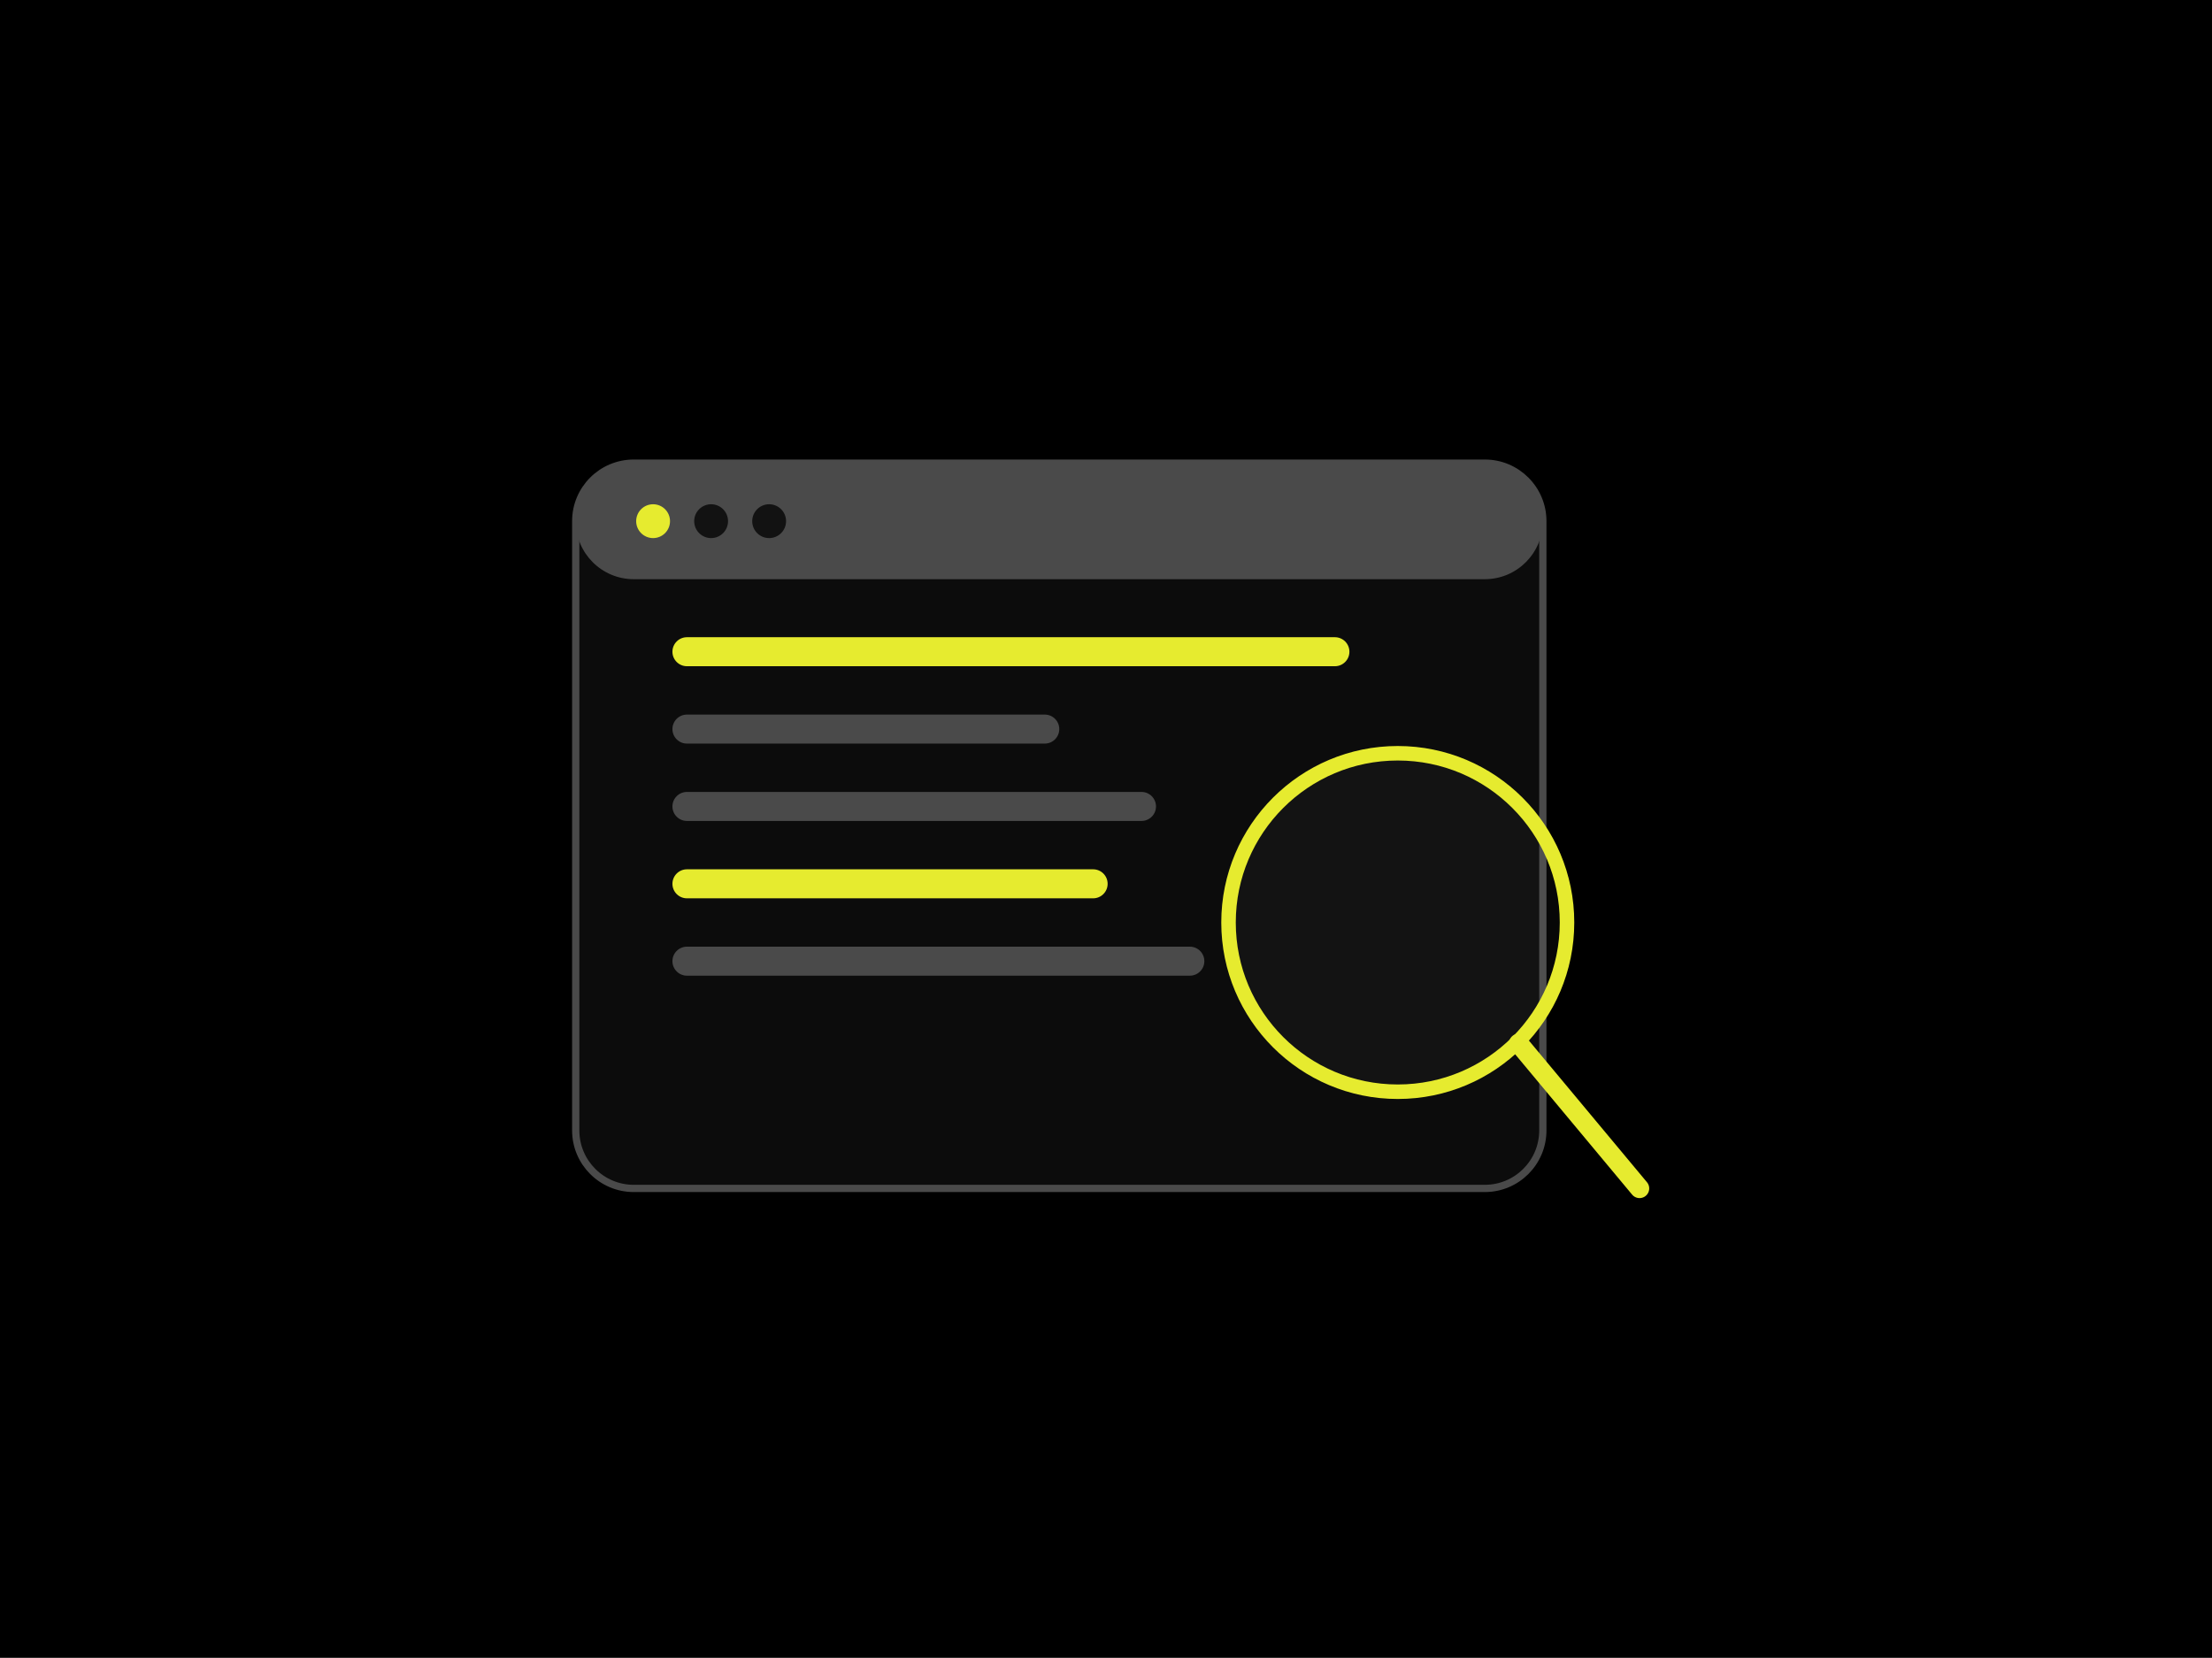
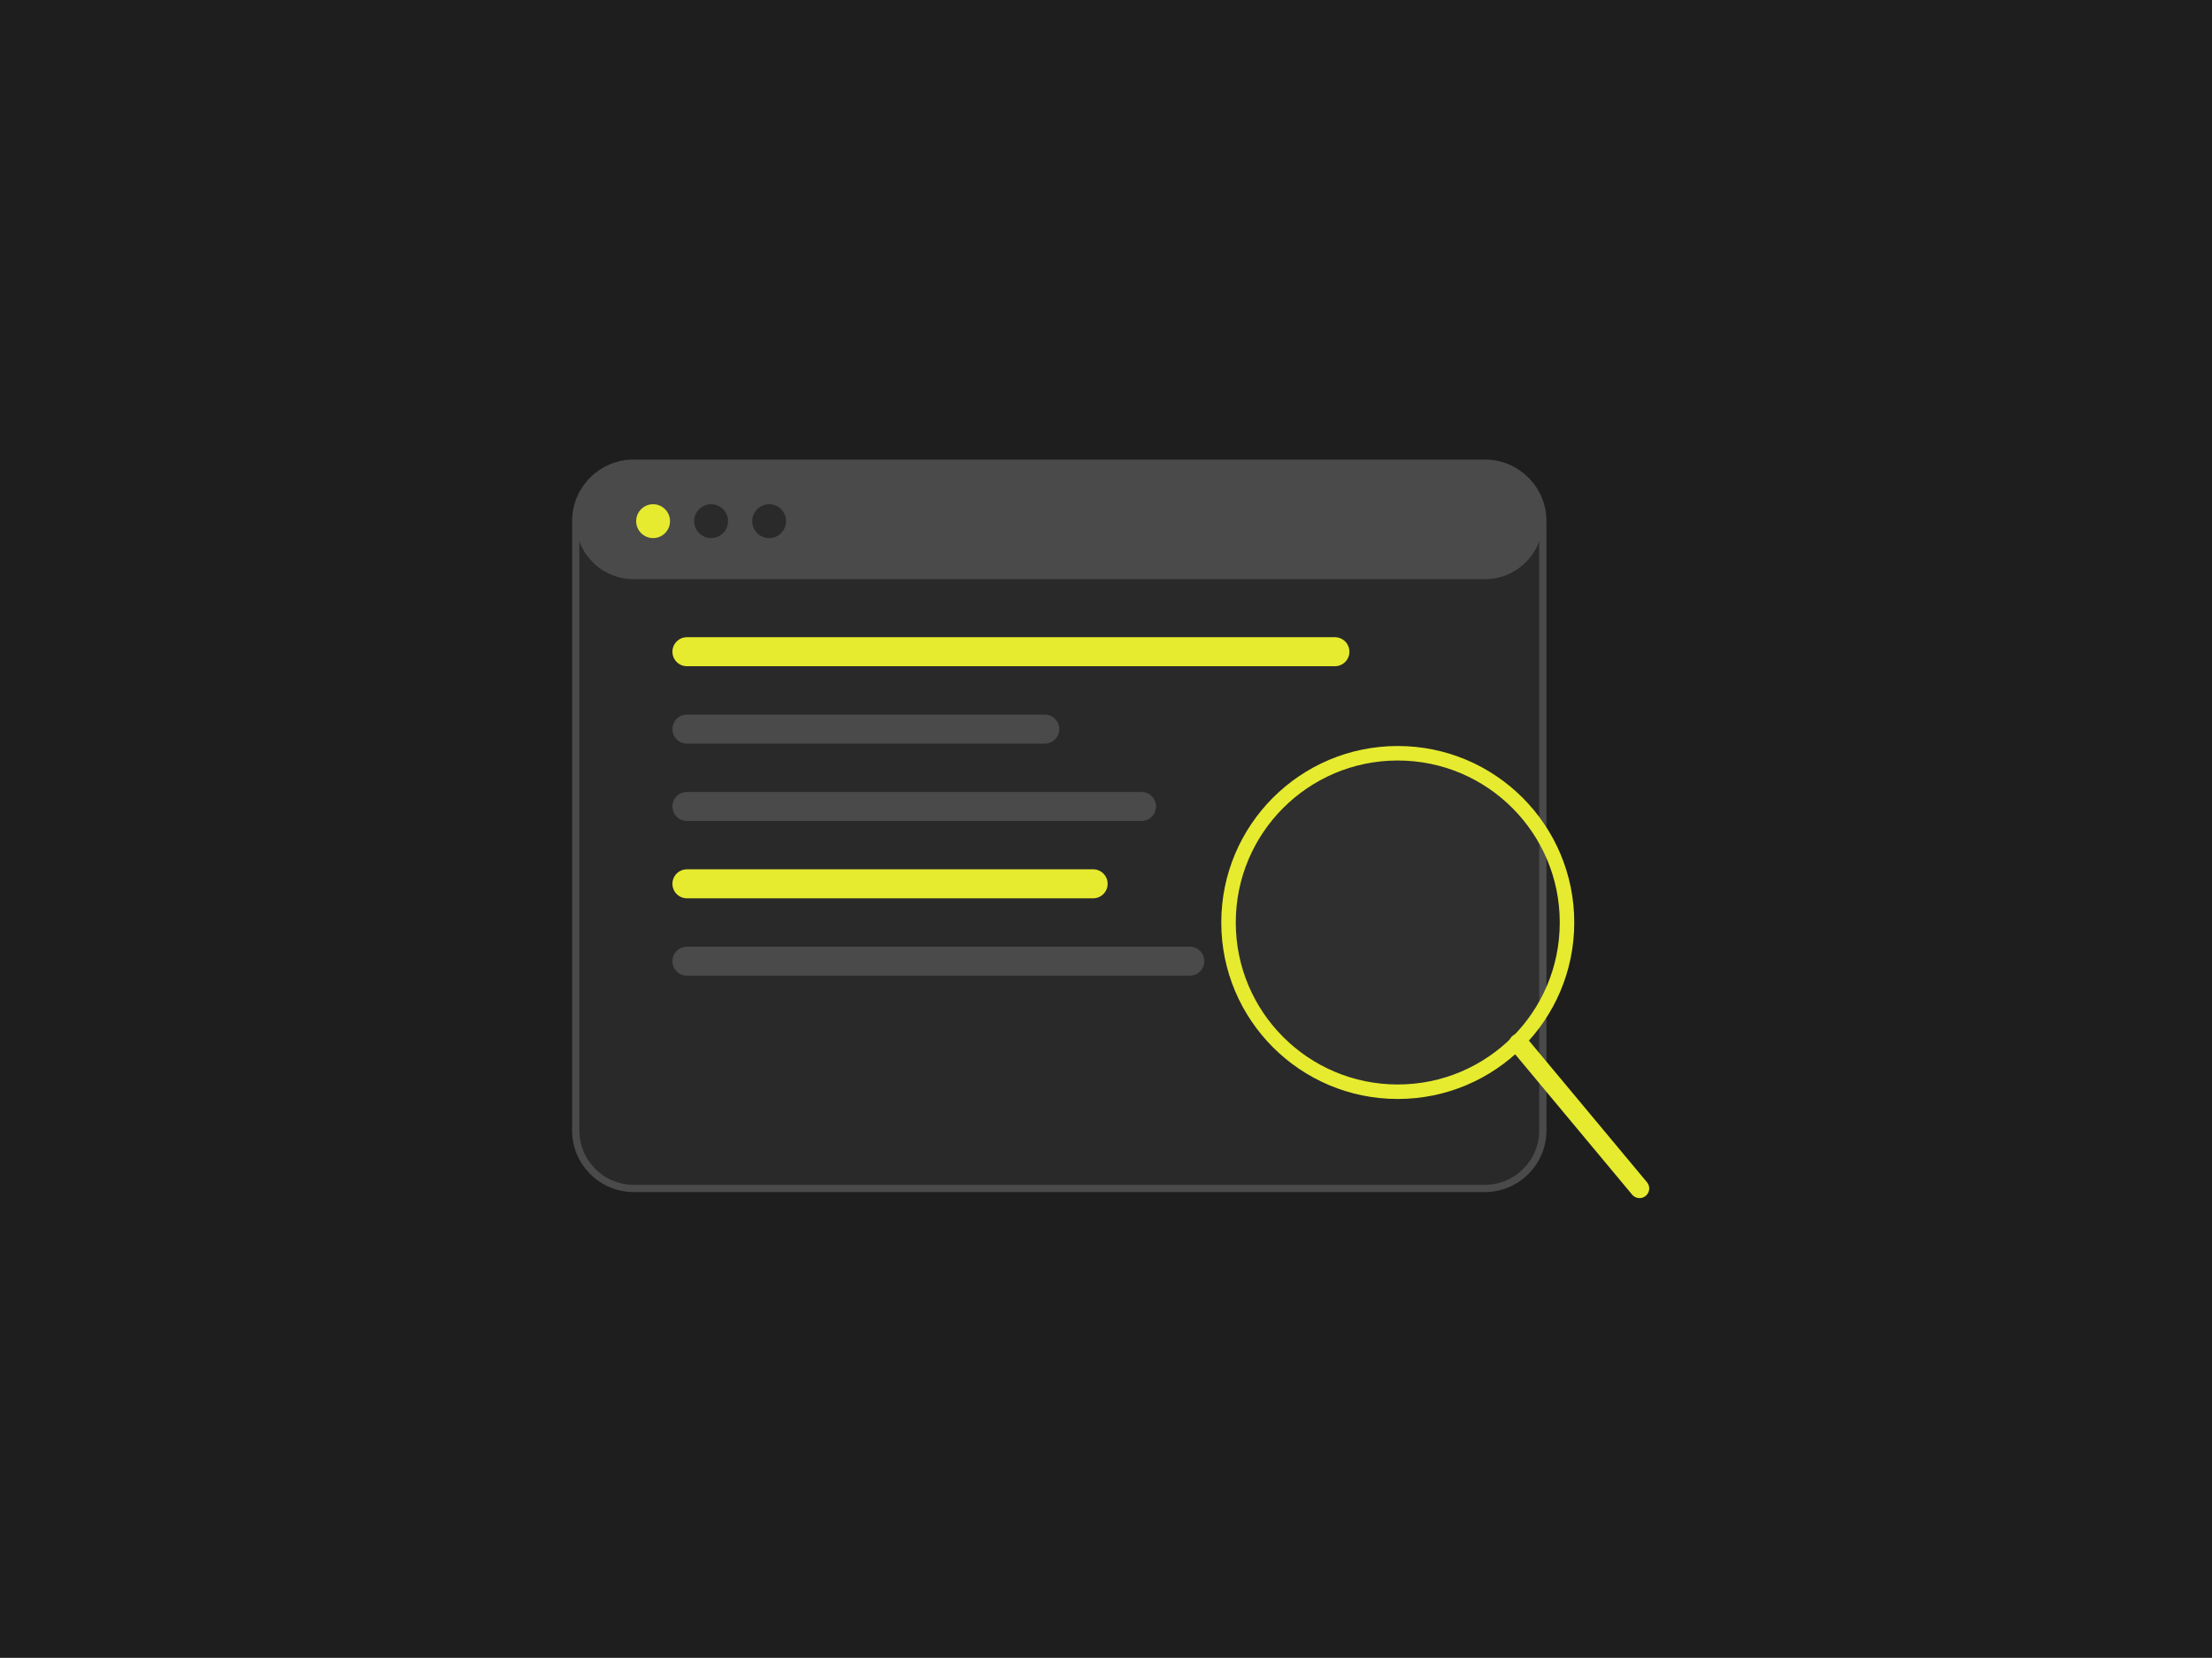
<svg xmlns="http://www.w3.org/2000/svg" width="511" height="383" viewBox="0 0 511 383" fill="none">
  <g clip-path="url(#clip0_22_23)">
-     <path d="M511 0H0V383H511V0Z" fill="black" />
+     <path d="M511 0H0V383H511V0Z" fill="#1e1e1e" />
    <path d="M343.01 107H146.405C139.002 107 133 113.002 133 120.405V261.156C133 268.56 139.002 274.561 146.405 274.561H343.01C350.413 274.561 356.415 268.56 356.415 261.156V120.405C356.415 113.002 350.413 107 343.01 107Z" fill="white" fill-opacity="0.05" stroke="#4A4A4A" stroke-width="1.676" />
    <path d="M343.01 107H146.405C139.002 107 133 113.002 133 120.405C133 127.808 139.002 133.81 146.405 133.81H343.01C350.413 133.81 356.415 127.808 356.415 120.405C356.415 113.002 350.413 107 343.01 107Z" fill="#4A4A4A" />
    <path d="M150.873 124.315C153.032 124.315 154.782 122.564 154.782 120.405C154.782 118.246 153.032 116.495 150.873 116.495C148.713 116.495 146.963 118.246 146.963 120.405C146.963 122.564 148.713 124.315 150.873 124.315Z" fill="#E6EB2F" />
-     <path d="M164.278 124.315C166.437 124.315 168.188 122.564 168.188 120.405C168.188 118.246 166.437 116.495 164.278 116.495C162.119 116.495 160.368 118.246 160.368 120.405C160.368 122.564 162.119 124.315 164.278 124.315Z" fill="#121212" />
-     <path d="M177.682 124.315C179.842 124.315 181.592 122.564 181.592 120.405C181.592 118.246 179.842 116.495 177.682 116.495C175.523 116.495 173.772 118.246 173.772 120.405C173.772 122.564 175.523 124.315 177.682 124.315Z" fill="#121212" />
+     <path d="M164.278 124.315C166.437 124.315 168.188 122.564 168.188 120.405C168.188 118.246 166.437 116.495 164.278 116.495C162.119 116.495 160.368 118.246 160.368 120.405C160.368 122.564 162.119 124.315 164.278 124.315Z" fill="#2a2a2a" />
+     <path d="M177.682 124.315C179.842 124.315 181.592 122.564 181.592 120.405C181.592 118.246 179.842 116.495 177.682 116.495C175.523 116.495 173.772 118.246 173.772 120.405C173.772 122.564 175.523 124.315 177.682 124.315Z" fill="#2a2a2a" />
    <path d="M308.38 147.215H158.692C156.841 147.215 155.341 148.715 155.341 150.566C155.341 152.417 156.841 153.917 158.692 153.917H308.38C310.231 153.917 311.731 152.417 311.731 150.566C311.731 148.715 310.231 147.215 308.38 147.215Z" fill="#E6EB2F" />
    <path d="M241.356 165.088H158.692C156.841 165.088 155.341 166.588 155.341 168.439C155.341 170.29 156.841 171.79 158.692 171.79H241.356C243.206 171.79 244.707 170.29 244.707 168.439C244.707 166.588 243.206 165.088 241.356 165.088Z" fill="#4A4A4A" />
    <path d="M263.697 182.961H158.692C156.841 182.961 155.341 184.461 155.341 186.312C155.341 188.163 156.841 189.663 158.692 189.663H263.697C265.548 189.663 267.048 188.163 267.048 186.312C267.048 184.461 265.548 182.961 263.697 182.961Z" fill="#4A4A4A" />
    <path d="M252.526 200.834H158.692C156.841 200.834 155.341 202.335 155.341 204.186C155.341 206.037 156.841 207.537 158.692 207.537H252.526C254.377 207.537 255.878 206.037 255.878 204.186C255.878 202.335 254.377 200.834 252.526 200.834Z" fill="#E6EB2F" />
    <path d="M274.868 218.708H158.692C156.841 218.708 155.341 220.208 155.341 222.059C155.341 223.91 156.841 225.41 158.692 225.41H274.868C276.719 225.41 278.219 223.91 278.219 222.059C278.219 220.208 276.719 218.708 274.868 218.708Z" fill="#4A4A4A" />
    <path d="M322.902 252.22C344.495 252.22 362 234.715 362 213.122C362 191.529 344.495 174.024 322.902 174.024C301.309 174.024 283.805 191.529 283.805 213.122C283.805 234.715 301.309 252.22 322.902 252.22Z" fill="white" fill-opacity="0.03" stroke="#E6EB2F" stroke-width="3.351" />
    <path d="M350.829 241.049L378.756 274.561" stroke="#E6EB2F" stroke-width="4.468" stroke-linecap="round" />
  </g>
  <defs>
    <clipPath id="clip0_22_23">
      <rect width="511" height="383" fill="white" />
    </clipPath>
  </defs>
</svg>
